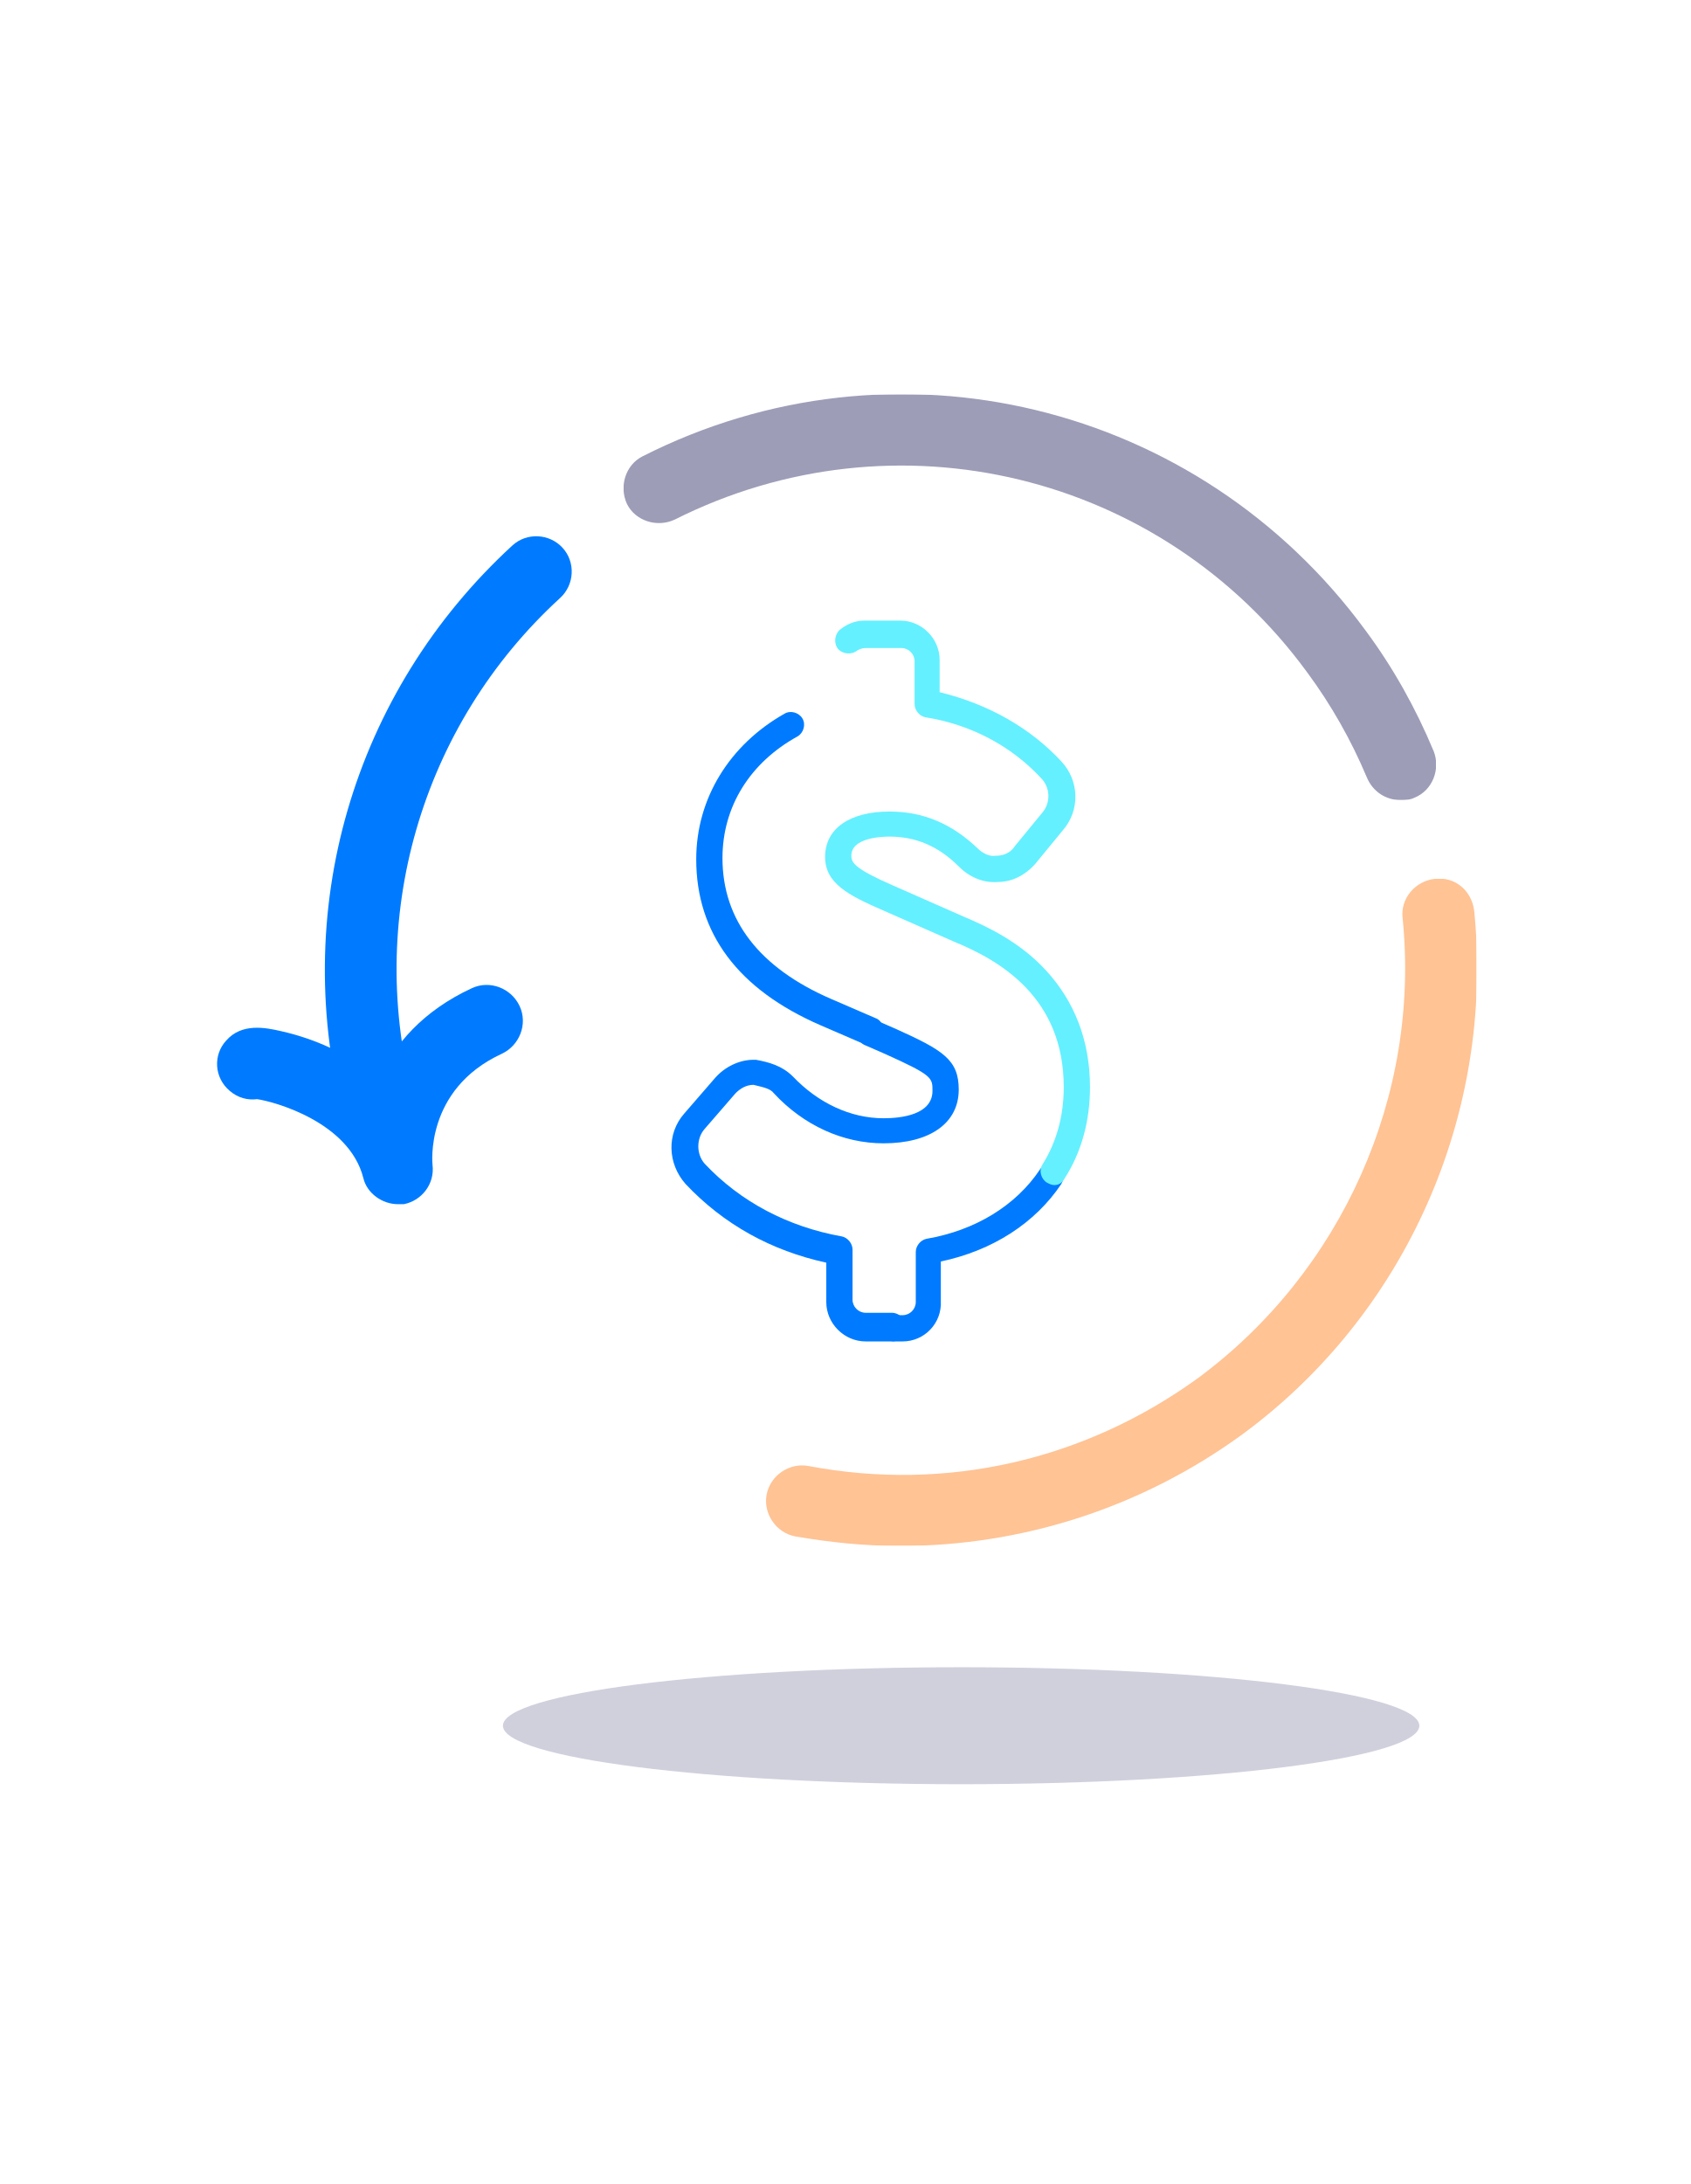
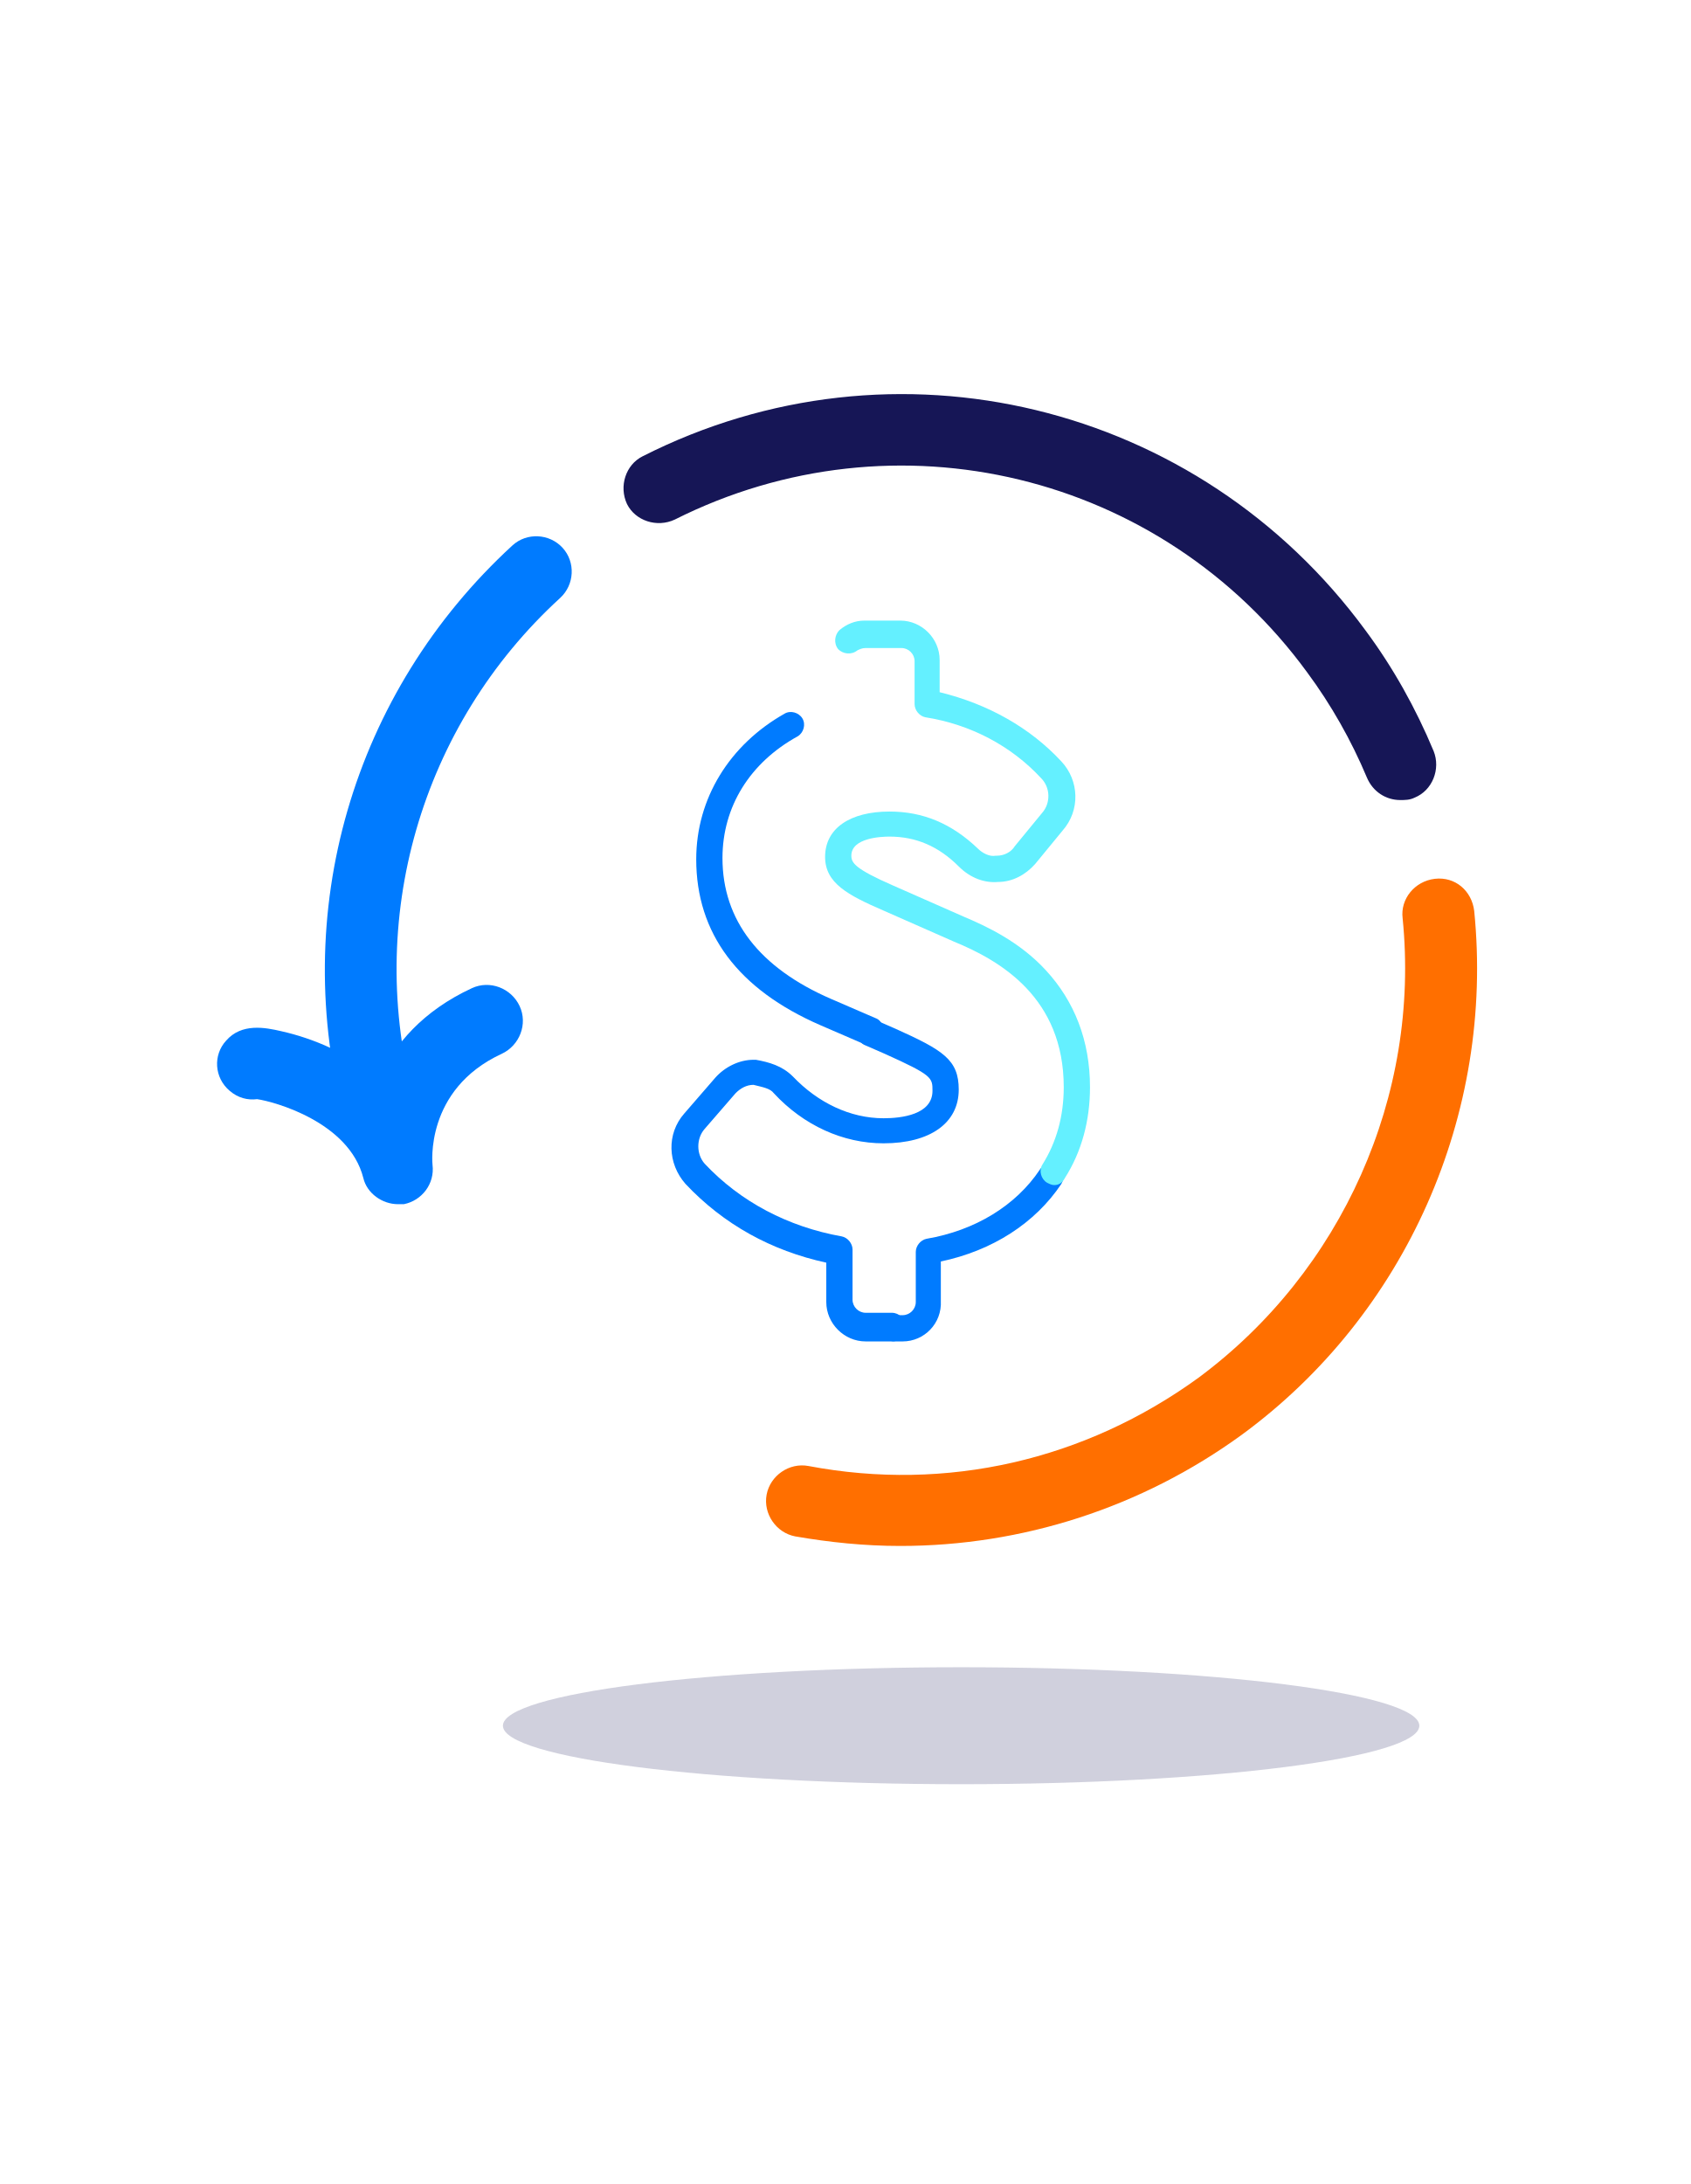
<svg xmlns="http://www.w3.org/2000/svg" version="1.1" id="Layer_1" x="0px" y="0px" viewBox="0 0 141.7 183" style="enable-background:new 0 0 141.7 183;" xml:space="preserve">
  <style type="text/css">
	.st0{fill:#007bff;}
	.st1{fill:#64f0ff;}
	.st2{filter:url(#Adobe_OpacityMaskFilter);}
- 	.st3{mask:url(#mask-2_1_);fill:#161656;}
+ 	.st3{fill:#161656;}
	.st4{filter:url(#Adobe_OpacityMaskFilter_1_);}
- 	.st5{mask:url(#mask-4_1_);fill:#ff6f00;}
+ 	.st5{fill:#ff6f00;}
	.st6{fill:#161656;fill-opacity:0.2;}
</style>
  <g id="Desktop">
    <g id="APPII" transform="translate(-773, -3062)">
      <g id="Costs-Copy" transform="translate(773.3476, 3061)">
        <path id="Fill-1" class="st0" d="M72.5,88.6c-0.1,0-0.3,0-0.4-0.1l-3.7-1.6C61.5,83.9,58,79.2,58,73c0-5.1,2.8-9.6,7.4-12.2     c0.5-0.3,1.2-0.1,1.5,0.4c0.3,0.5,0.1,1.2-0.4,1.5c-4,2.2-6.3,5.9-6.3,10.2c0,5.2,3.1,9.2,9.1,11.8l3.7,1.6     c0.6,0.2,0.8,0.9,0.6,1.5C73.4,88.4,73,88.6,72.5,88.6" />
        <path id="Fill-3" class="st0" d="M74.4,113.4h-2.2c-1.8,0-3.3-1.5-3.3-3.3v-3.3c-4.6-1-8.6-3.2-11.8-6.6     c-1.5-1.7-1.6-4.2-0.1-5.9l2.6-3c0.8-0.9,2-1.5,3.2-1.5c0.1,0,0.1,0,0.2,0c1.1,0.2,2.2,0.5,3.1,1.4c2.1,2.2,4.8,3.5,7.6,3.5     c1.5,0,4.1-0.3,4.1-2.3c0-1.1,0-1.3-4-3.1l-1.6-0.7c-0.6-0.2-0.8-0.9-0.6-1.5c0.2-0.6,0.9-0.8,1.5-0.6l1.6,0.7     c4,1.8,5.3,2.6,5.3,5.1c0,2.8-2.4,4.5-6.3,4.5c-3.4,0-6.7-1.5-9.2-4.2c-0.3-0.4-0.9-0.5-1.7-0.7c-0.6,0-1.1,0.3-1.5,0.7l-2.6,3     c-0.7,0.8-0.7,2.1,0,2.9c3,3.2,7,5.3,11.5,6.1c0.5,0.1,0.9,0.6,0.9,1.1v4.2c0,0.6,0.5,1.1,1.1,1.1h2.2c0.6,0,1.1,0.5,1.1,1.1     C75.6,112.9,75.1,113.4,74.4,113.4" />
        <path id="Fill-5" class="st0" d="M75.3,113.4h-0.7c-0.6,0-1.1-0.5-1.1-1.1c0-0.6,0.5-1.1,1.1-1.1h0.7c0.6,0,1.1-0.5,1.1-1.1v-4.2     c0-0.5,0.4-1,0.9-1.1c4.1-0.7,7.5-2.8,9.5-5.8c0.3-0.5,1-0.6,1.5-0.3c0.5,0.3,0.6,1,0.3,1.5c-2.2,3.3-5.8,5.6-10.1,6.5v3.3     C78.6,111.9,77.1,113.4,75.3,113.4" />
        <path id="Fill-7" class="st1" d="M88,100.3c-0.2,0-0.4-0.1-0.6-0.2c-0.5-0.3-0.7-1-0.4-1.5c1.2-1.9,1.8-4.1,1.8-6.5     c0-7.5-5.3-10.6-9.2-12.2l-5.9-2.6c-3-1.3-4.9-2.3-4.9-4.5c0-2.4,2.1-3.8,5.4-3.8c2.8,0,5.2,1,7.4,3.1c0.4,0.4,1,0.7,1.5,0.6     c0,0,0.1,0,0.1,0c0.6,0,1.2-0.3,1.5-0.8l2.3-2.8c0.7-0.8,0.7-2.1-0.1-2.9c-2.5-2.7-5.9-4.5-9.7-5.1c-0.5-0.1-0.9-0.6-0.9-1.1     v-3.6c0-0.6-0.5-1.1-1.1-1.1h-3c-0.3,0-0.5,0.1-0.7,0.2c-0.5,0.4-1.2,0.3-1.6-0.1c-0.4-0.5-0.3-1.2,0.1-1.6     c0.6-0.5,1.3-0.8,2.1-0.8h3c1.8,0,3.3,1.5,3.3,3.3v2.7C82.5,60,86,62,88.6,64.8c1.5,1.6,1.6,4.1,0.1,5.8l-2.3,2.8     c-0.8,0.9-1.9,1.5-3.1,1.5C82.2,75,81,74.6,80,73.6c-1.7-1.7-3.6-2.5-5.8-2.5c-0.7,0-3.2,0.1-3.2,1.6c0,0.6,0.3,1.1,3.5,2.5     l5.9,2.6c1.9,0.8,4.7,2.1,6.9,4.5c2.4,2.6,3.7,5.9,3.7,9.8c0,2.8-0.7,5.4-2.1,7.6C88.7,100.1,88.4,100.3,88,100.3" />
        <path id="Fill-9" class="st0" d="M31.5,97.3c-1.3,0-2.5-0.9-2.9-2.2C23.8,77.5,29.2,59,42.6,46.7c1.2-1.1,3.1-1,4.2,0.2     c1.1,1.2,1,3.1-0.2,4.2c-11.7,10.7-16.4,27-12.2,42.3c0.4,1.6-0.5,3.2-2.1,3.7C32.1,97.3,31.8,97.3,31.5,97.3" />
        <g id="Group-13" transform="translate(34, 0.537)">
          <g id="Clip-12">
				</g>
          <defs>
            <filter id="Adobe_OpacityMaskFilter" filterUnits="userSpaceOnUse" x="17.9" y="33.5" width="68.1" height="34.1">
              <feColorMatrix type="matrix" values="1 0 0 0 0  0 1 0 0 0  0 0 1 0 0  0 0 0 1 0" />
            </filter>
          </defs>
          <mask maskUnits="userSpaceOnUse" x="17.9" y="33.5" width="68.1" height="34.1" id="mask-2_1_">
            <g class="st2">
              <polygon id="path-1_1_" class="st0" points="17.9,33.5 86,33.5 86,67.5 17.9,67.5       " />
            </g>
          </mask>
          <path id="Fill-11" class="st3" d="M83,67.5c-1.2,0-2.3-0.7-2.8-1.9c-1.3-3.1-3-6.1-5-8.8C63,40.1,40.7,34.7,22.2,44      c-1.5,0.7-3.3,0.1-4-1.3c-0.7-1.5-0.1-3.3,1.3-4C40.6,28,66.1,34.2,80.1,53.3c2.3,3.1,4.2,6.5,5.7,10.1c0.6,1.5-0.1,3.3-1.6,3.9      C83.8,67.5,83.4,67.5,83,67.5" />
        </g>
        <g id="Group-16" transform="translate(45, 41.537)">
          <g id="Clip-15">
				</g>
          <defs>
            <filter id="Adobe_OpacityMaskFilter_1_" filterUnits="userSpaceOnUse" x="18.8" y="33.1" width="59.6" height="55.9">
              <feColorMatrix type="matrix" values="1 0 0 0 0  0 1 0 0 0  0 0 1 0 0  0 0 0 1 0" />
            </filter>
          </defs>
          <mask maskUnits="userSpaceOnUse" x="18.8" y="33.1" width="59.6" height="55.9" id="mask-4_1_">
            <g class="st4">
              <polygon id="path-3_1_" class="st0" points="18.8,33.1 78.4,33.1 78.4,89 18.8,89       " />
            </g>
          </mask>
          <path id="Fill-14" class="st5" d="M30.1,89c-3,0-5.9-0.3-8.8-0.8c-1.6-0.3-2.7-1.9-2.4-3.5c0.3-1.6,1.9-2.7,3.5-2.4      c11.6,2.2,23.2-0.5,32.7-7.4C67.1,66,73.7,51.3,72.2,36.4c-0.2-1.6,1-3.1,2.7-3.3c1.7-0.2,3.1,1,3.3,2.7      c1.7,17-5.7,33.8-19.5,43.9C50.3,85.8,40.3,89,30.1,89" />
        </g>
        <path id="Fill-17" class="st0" d="M23.1,92.1C23.1,92.1,23.1,92.1,23.1,92.1C23.1,92.1,23.1,92.1,23.1,92.1z M23.1,92.1     C23.1,92.1,23.1,92.1,23.1,92.1C23.1,92.1,23.1,92.1,23.1,92.1z M23.1,92.1C23.1,92.1,23.1,92.1,23.1,92.1     C23.1,92.1,23.1,92.1,23.1,92.1z M23.1,92.1C23.1,92.1,23.1,92.1,23.1,92.1C23.1,92.1,23.1,92.1,23.1,92.1z M23.1,92.1L23.1,92.1     L23.1,92.1z M23.1,92.1C23.1,92.1,23.1,92.1,23.1,92.1C23.1,92.1,23.1,92.1,23.1,92.1z M23.1,92.1L23.1,92.1L23.1,92.1z      M23.1,92.1C23.1,92.1,23.1,92.1,23.1,92.1L23.1,92.1z M33,101.9c-1.3,0-2.6-0.9-2.9-2.2c-1.2-4.7-7.5-6.4-8.9-6.6     c-0.8,0.1-1.6-0.1-2.3-0.7c-1.3-1.1-1.4-3-0.3-4.2c1.3-1.5,3.3-1.1,4.6-0.8c2.7,0.6,5.8,1.9,8.2,4c1.3-2.9,3.7-5.7,7.8-7.6     c1.5-0.7,3.3,0,4,1.5c0.7,1.5,0,3.3-1.5,4c-6.5,3-5.8,9.3-5.8,9.3c0.2,1.6-0.9,3-2.4,3.3C33.3,101.9,33.1,101.9,33,101.9z" />
        <path id="Fill-19" class="st6" d="M118.6,145.6c0,2.7-17.2,4.9-38.4,4.9s-38.4-2.2-38.4-4.9s17.2-4.9,38.4-4.9     S118.6,142.9,118.6,145.6" />
      </g>
    </g>
  </g>
</svg>
